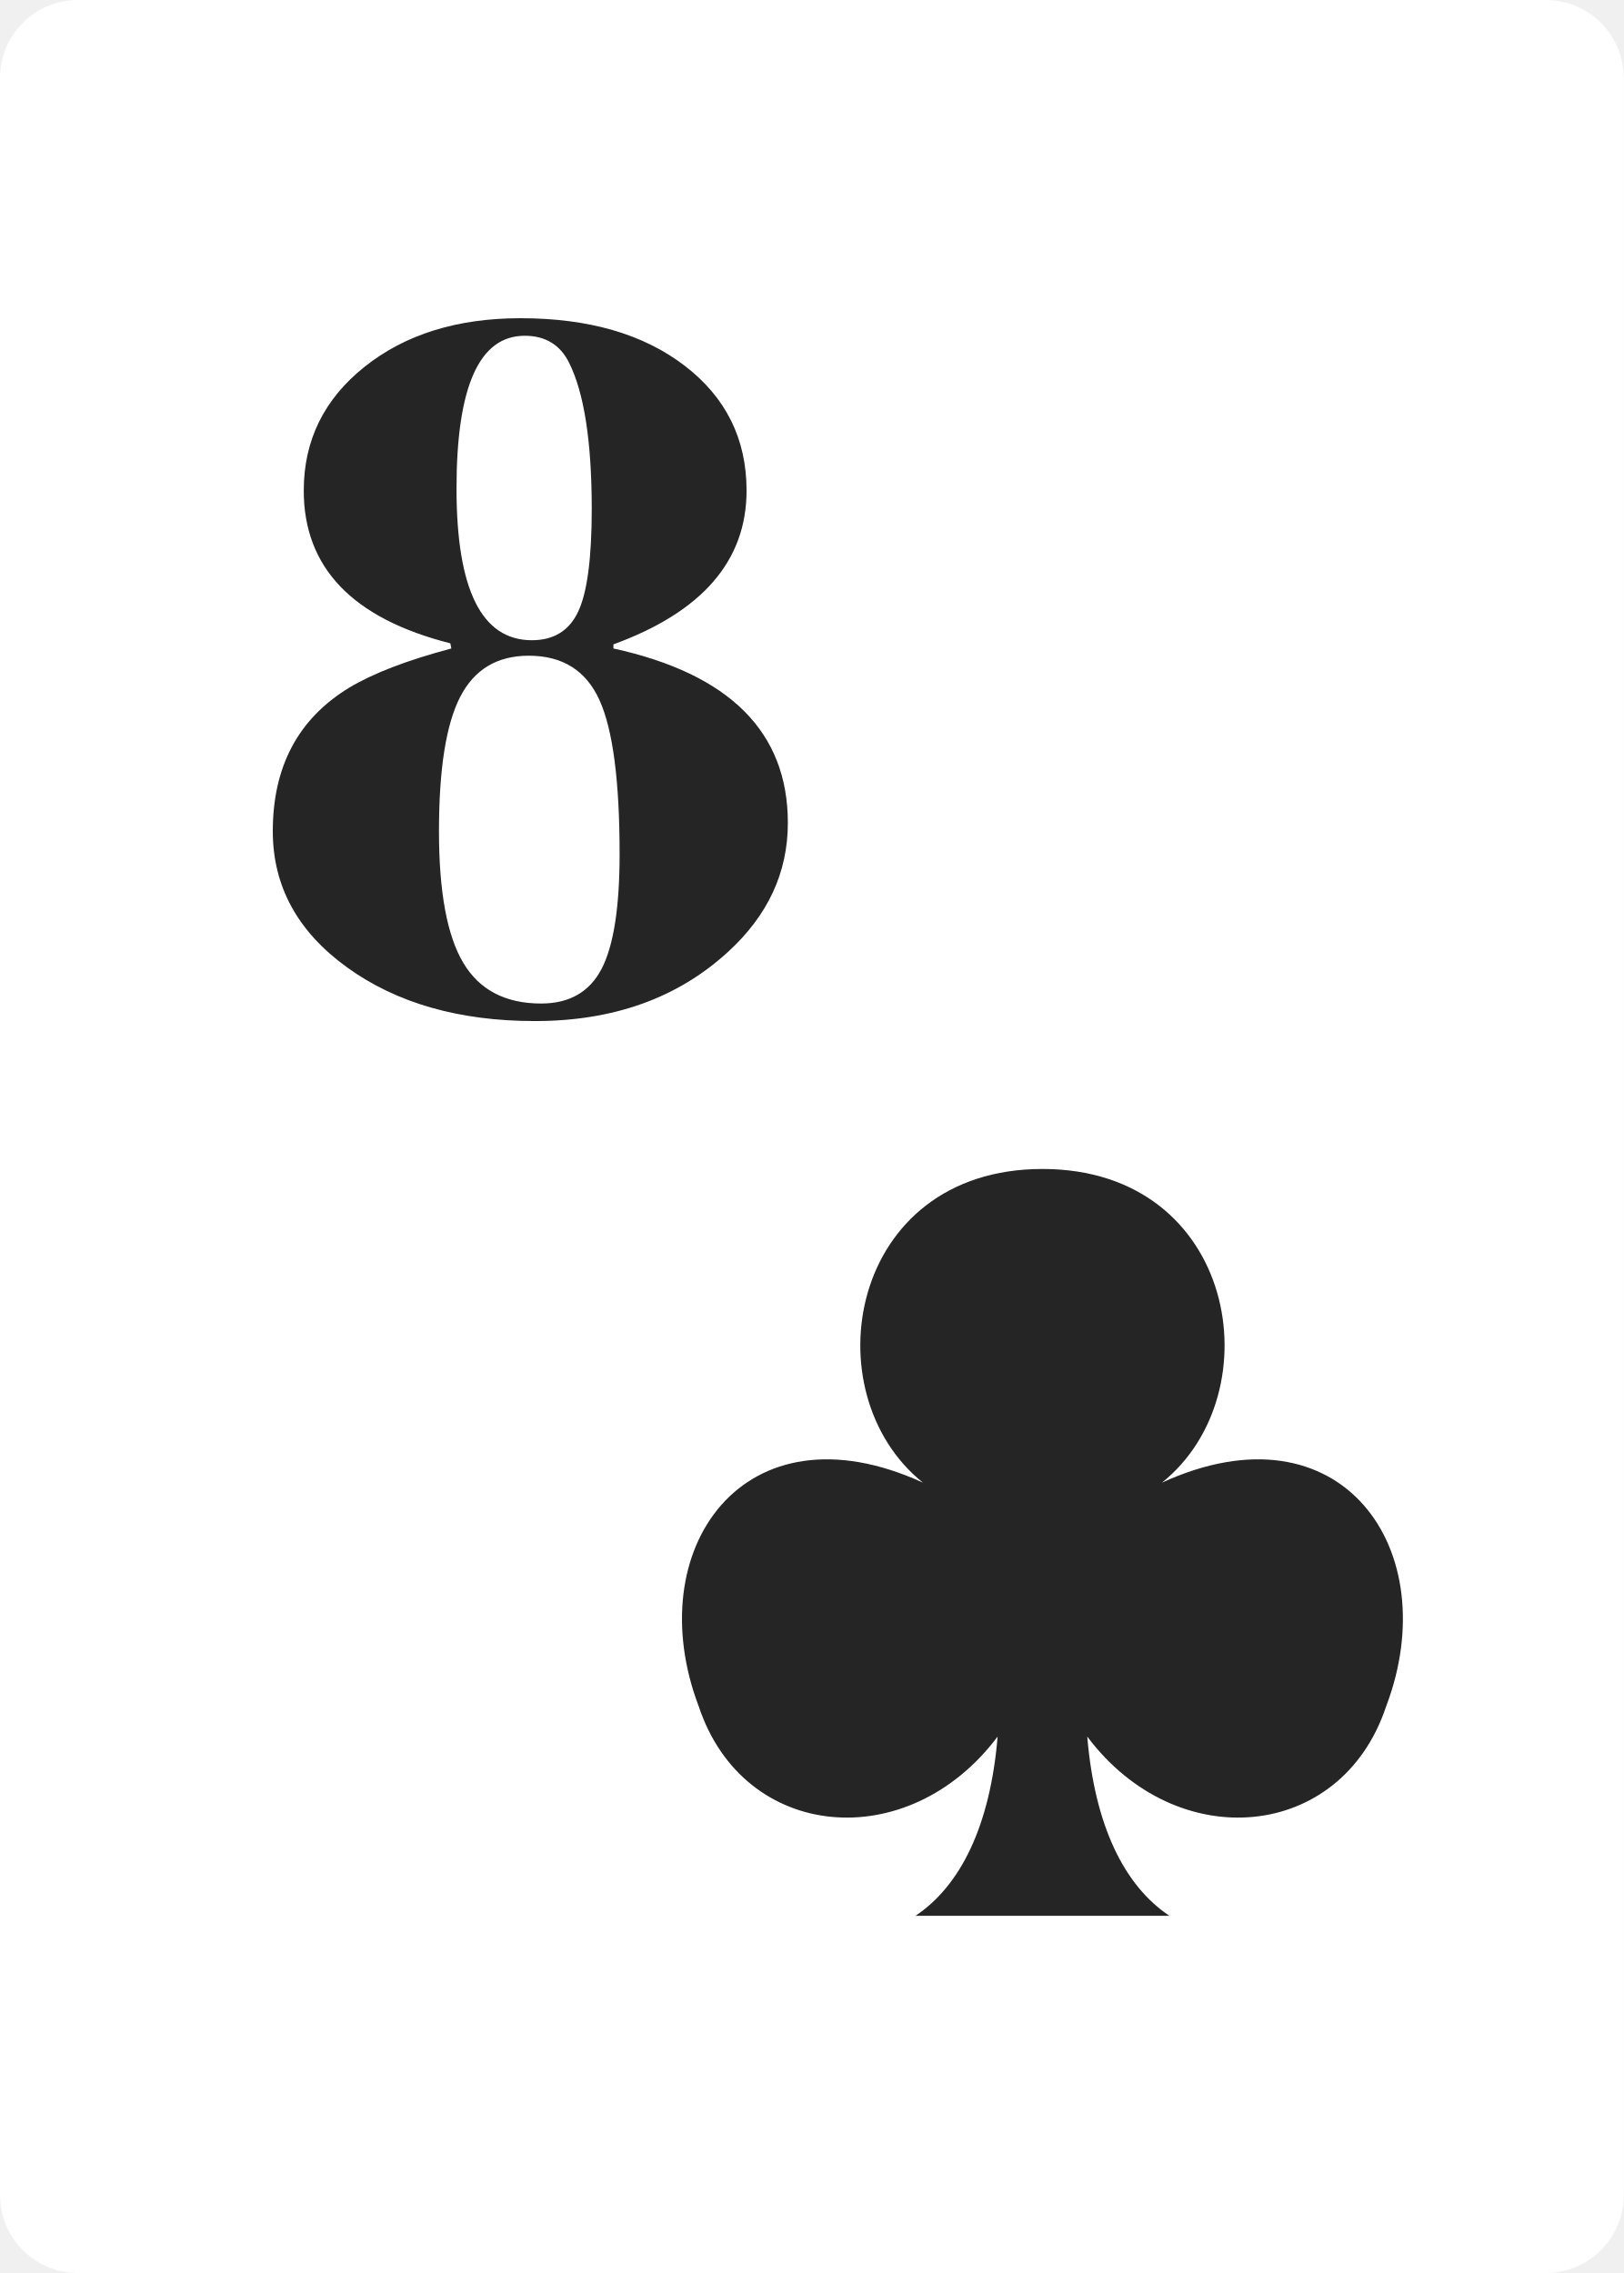
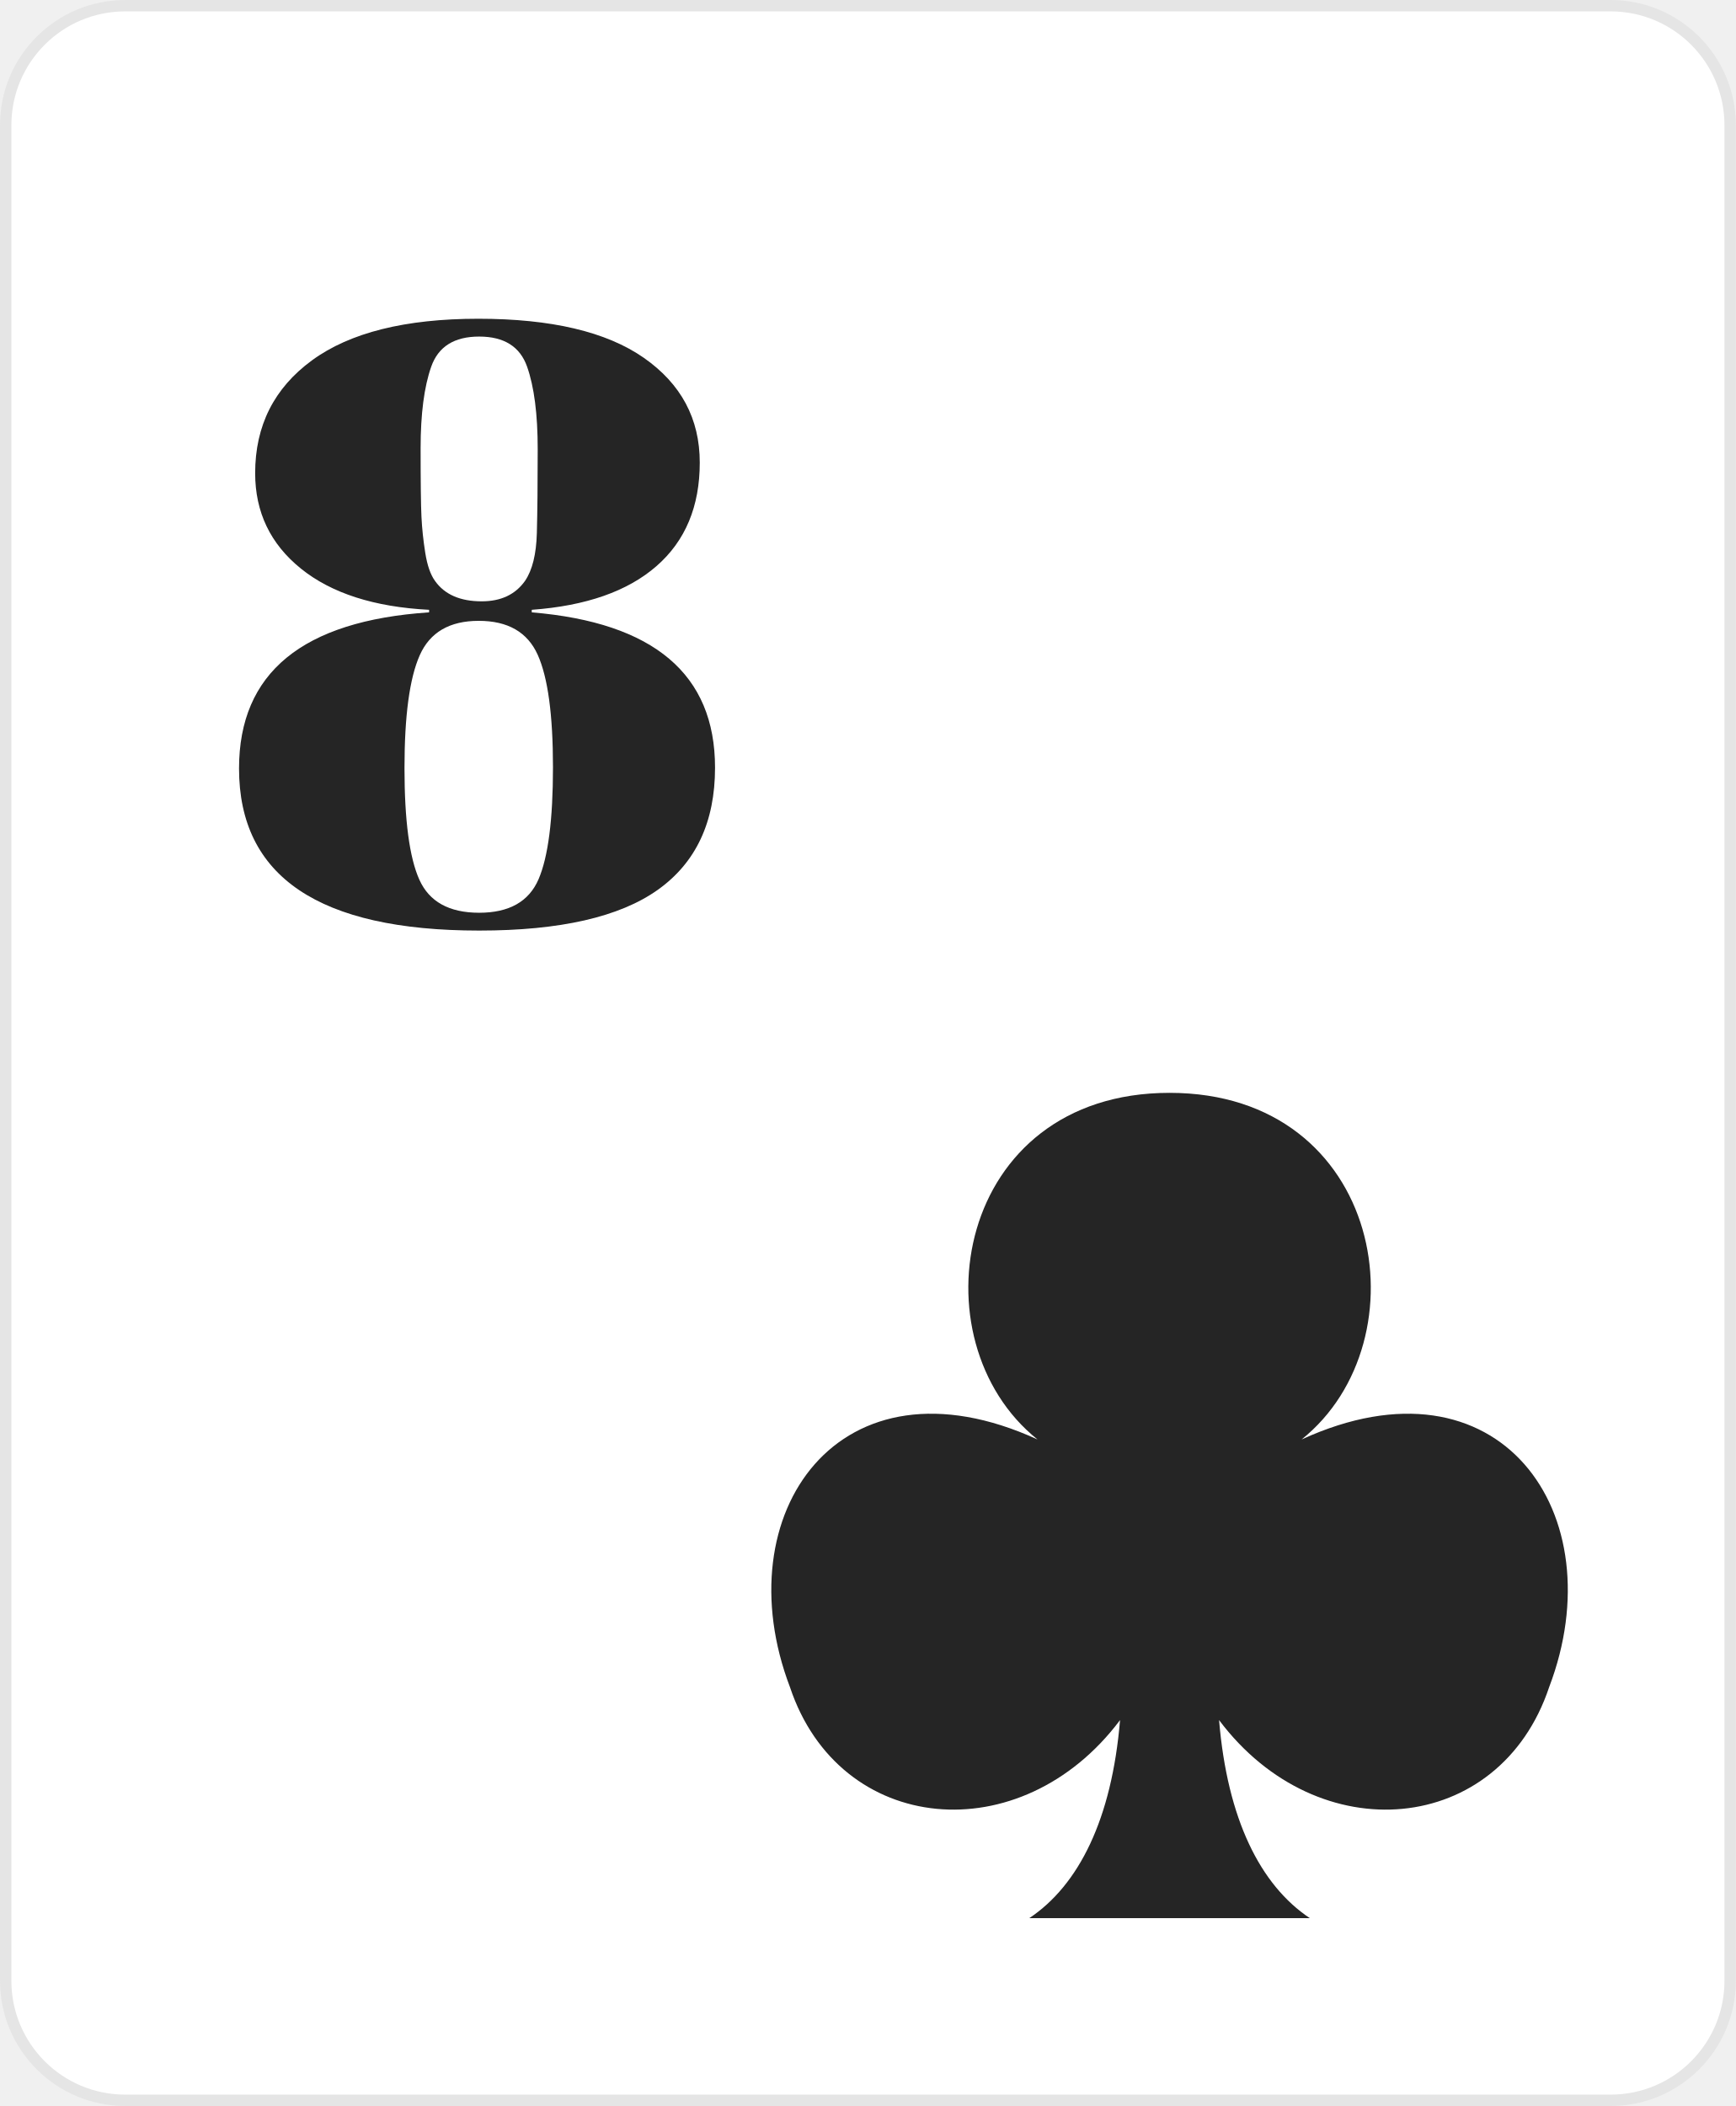
- <svg xmlns="http://www.w3.org/2000/svg" width="250" height="350" viewBox="0 0 250 350">
-   <rect width="250" height="350" rx="12" fill="#fff" />
+ <svg xmlns="http://www.w3.org/2000/svg" width="305" height="370" viewBox="0 0 305 370">
+   <rect x="1" y="1" width="303" height="368" rx="21" fill="#fff" stroke="#e5e5e5" stroke-width="2" />
  <g fill="#252525">
-     <path d="M531 -178Q531 -106 473 -53Q400 14 286 14Q176 14 104.0 -38.0Q32 -90 32 -170Q32 -264 106 -309Q141 -330 205 -347L204 -352Q62 -388 62 -500Q62 -573 121.0 -620.0Q180 -667 272 -667Q371 -667 431.0 -621.0Q491 -575 491 -500Q491 -398 362 -351V-347Q531 -310 531 -178ZM341 -482Q341 -580 319 -624Q306 -650 276 -650Q210 -650 210 -502Q210 -355 283 -355Q315 -355 328.0 -383.0Q341 -411 341 -482ZM368 -148Q368 -254 348.5 -297.0Q329 -340 280 -340Q234 -340 213.5 -300.0Q193 -260 193 -170Q193 -82 216.5 -42.5Q240 -3 292 -3Q333 -3 350.5 -36.5Q368 -70 368 -148Z" transform="matrix(0.158921 0 0 0.158921 36.915 155.000)" />
-     <path d="M50 0C24 0 19 30 34 42C10 31 -4 51 4 72C10 90 32 92 44 76C43 88 39 96 33 100H67C61 96 57 88 56 76C68 92 90 90 96 72C104 51 90 31 66 42C81 30 76 0 50 0Z" transform="translate(103 180) scale(1.15)" />
+     <path d="M249 -368Q152 -373 98.0 -416.5Q44 -460 44 -529Q44 -613 111.0 -662.0Q178 -711 307.0 -711.0Q436 -711 502.0 -665.0Q568 -619 568.0 -541.5Q568 -464 517.0 -419.5Q466 -375 370 -368V-365Q586 -347 586 -182Q586 -86 518.5 -38.0Q451 10 308 10Q25 10 25 -181Q25 -350 249 -365ZM395.0 -182.5Q395 -275 377.0 -315.0Q359 -355 307.5 -355.0Q256 -355 238.0 -314.5Q220 -274 220.0 -181.5Q220 -89 237.5 -50.0Q255 -11 308.0 -11.0Q361 -11 378.0 -50.5Q395 -90 395.0 -182.5ZM256 -402Q273 -378 311 -378Q345 -378 362 -402Q375 -421 376.0 -458.5Q377 -496 377.0 -557.5Q377 -619 364.5 -654.5Q352 -690 308.0 -690.0Q264 -690 251.5 -654.5Q239 -619 239.0 -558.5Q239 -498 240.0 -477.5Q241 -457 244.5 -435.0Q248 -413 256 -402Z" transform="matrix(0.149086 0 0 0.149086 38.273 162.000)" />
+     <path d="M50 0C24 0 19 30 34 42C10 31 -4 51 4 72C10 90 32 92 44 76C43 88 39 96 33 100H67C61 96 57 88 56 76C68 92 90 90 96 72C104 51 90 31 66 42C81 30 76 0 50 0Z" transform="translate(133 192) scale(1.45)" />
  </g>
</svg>
